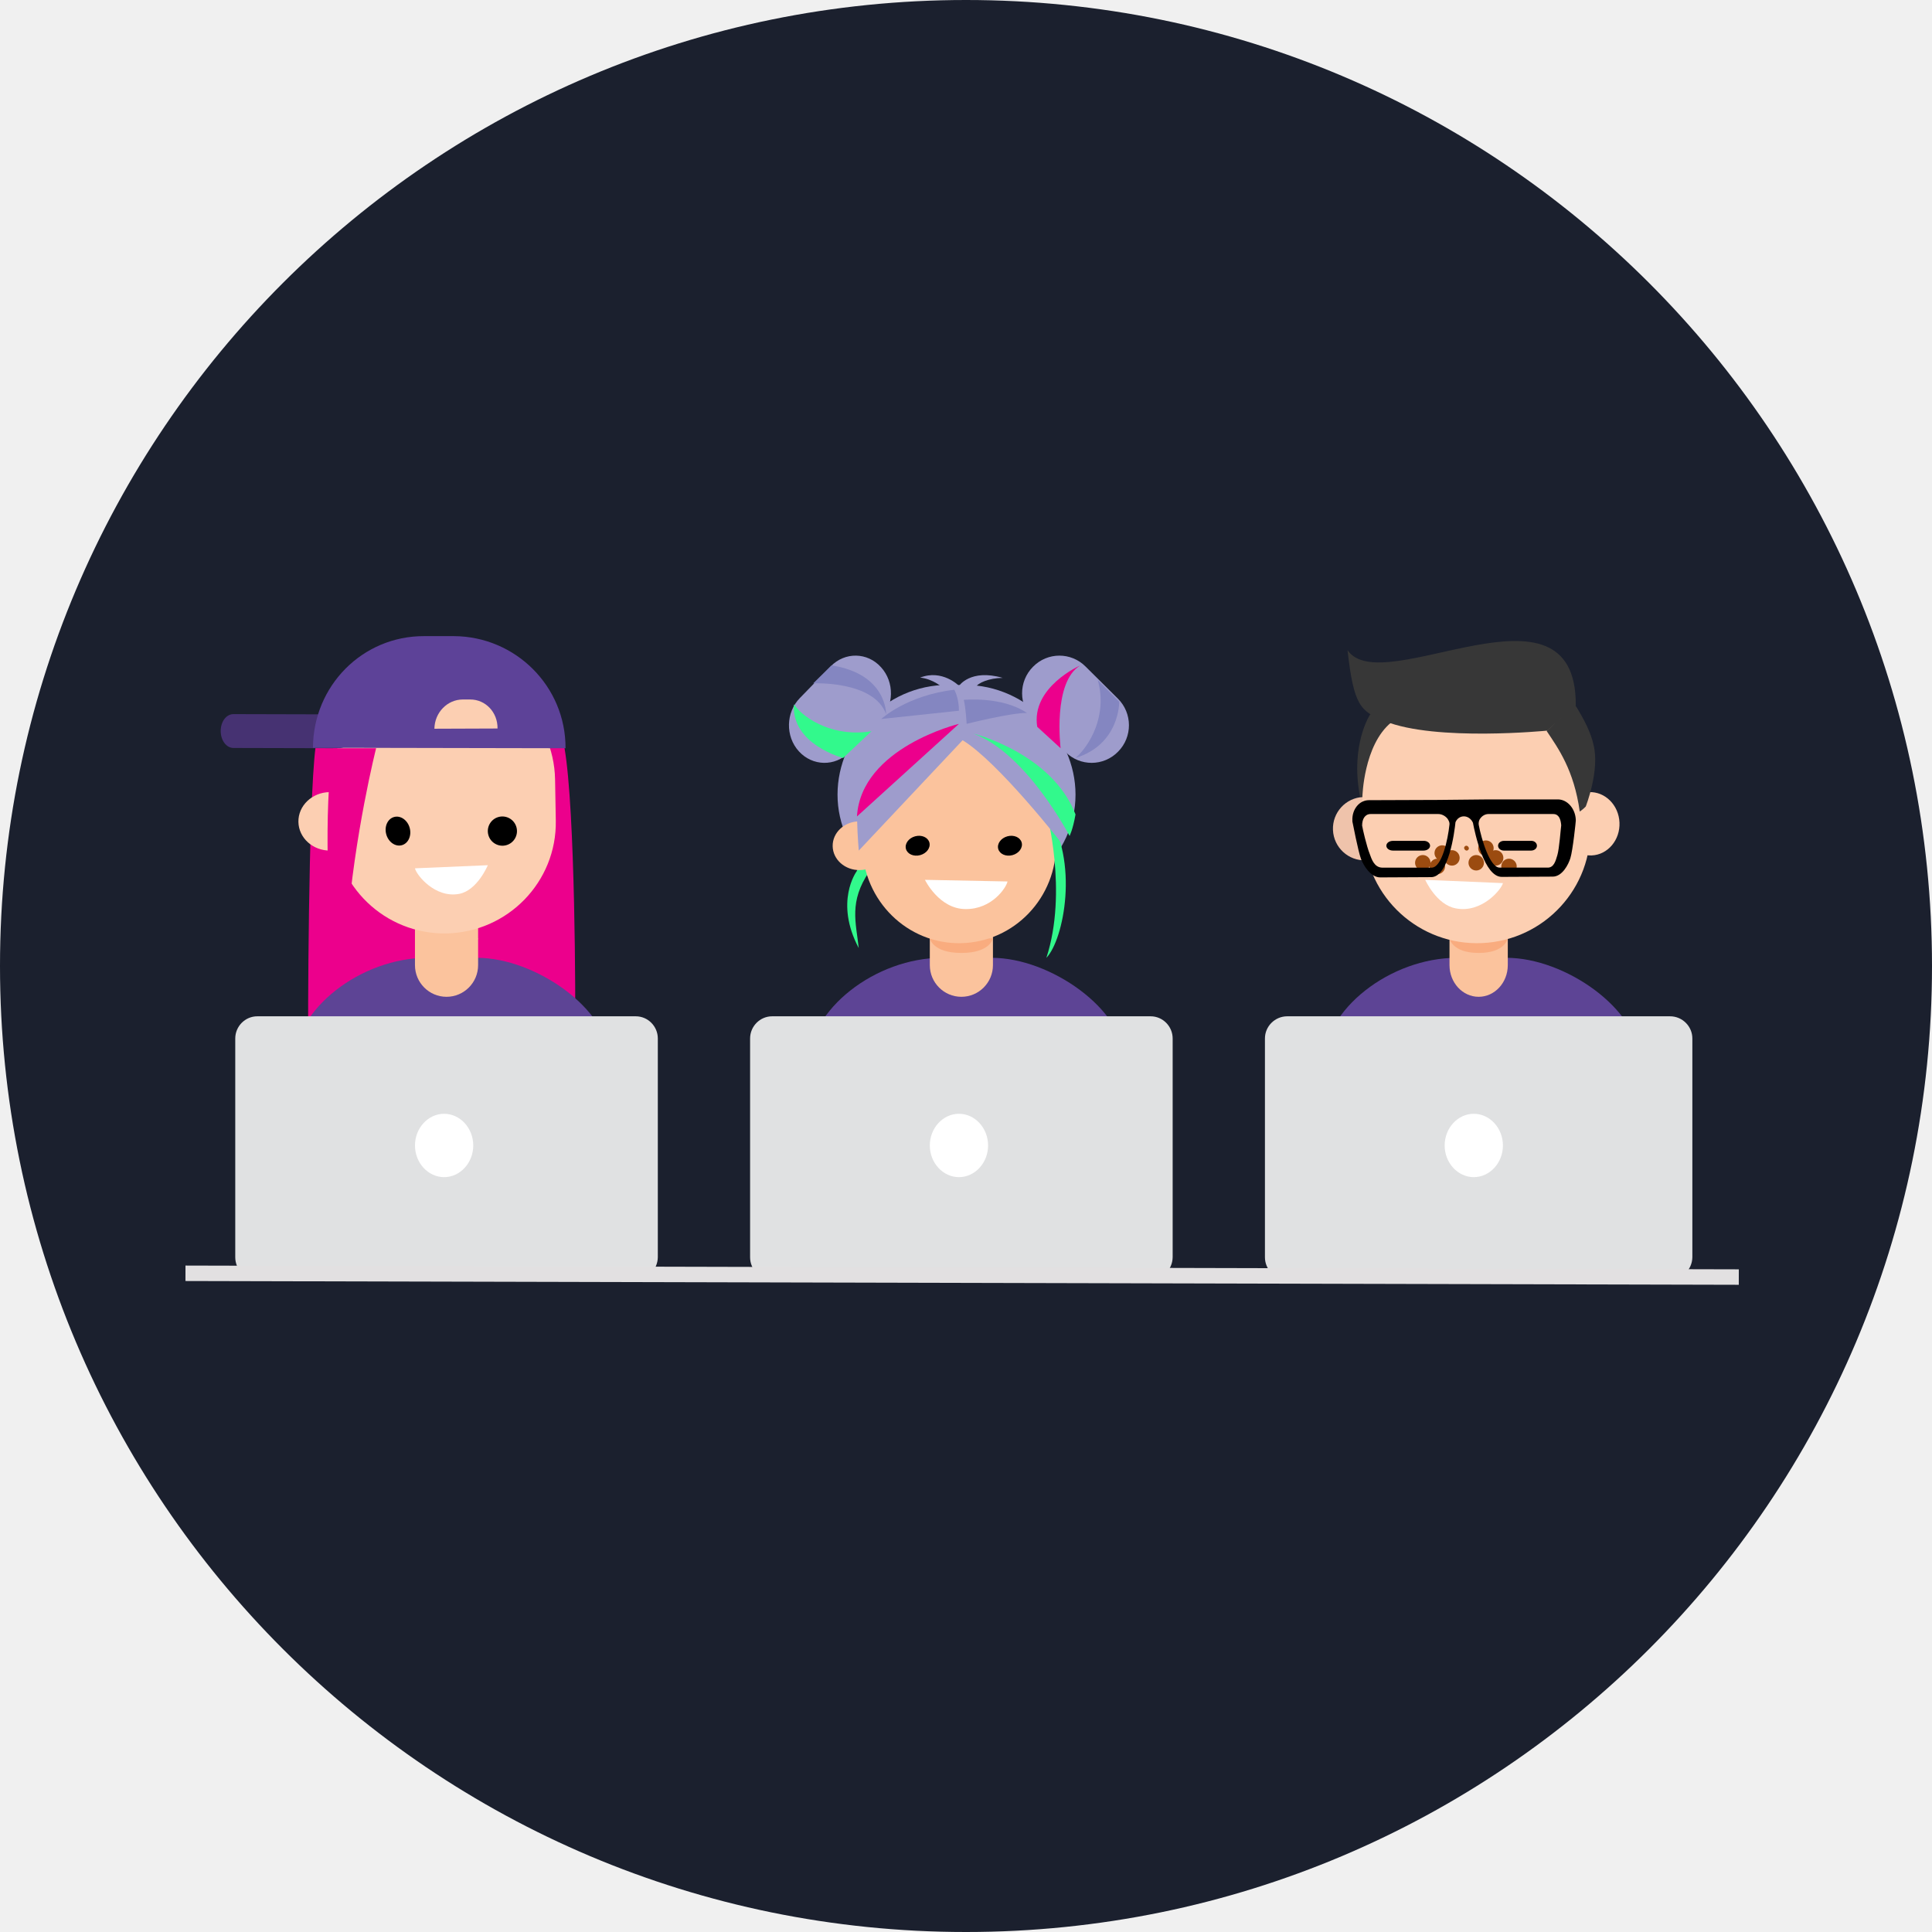
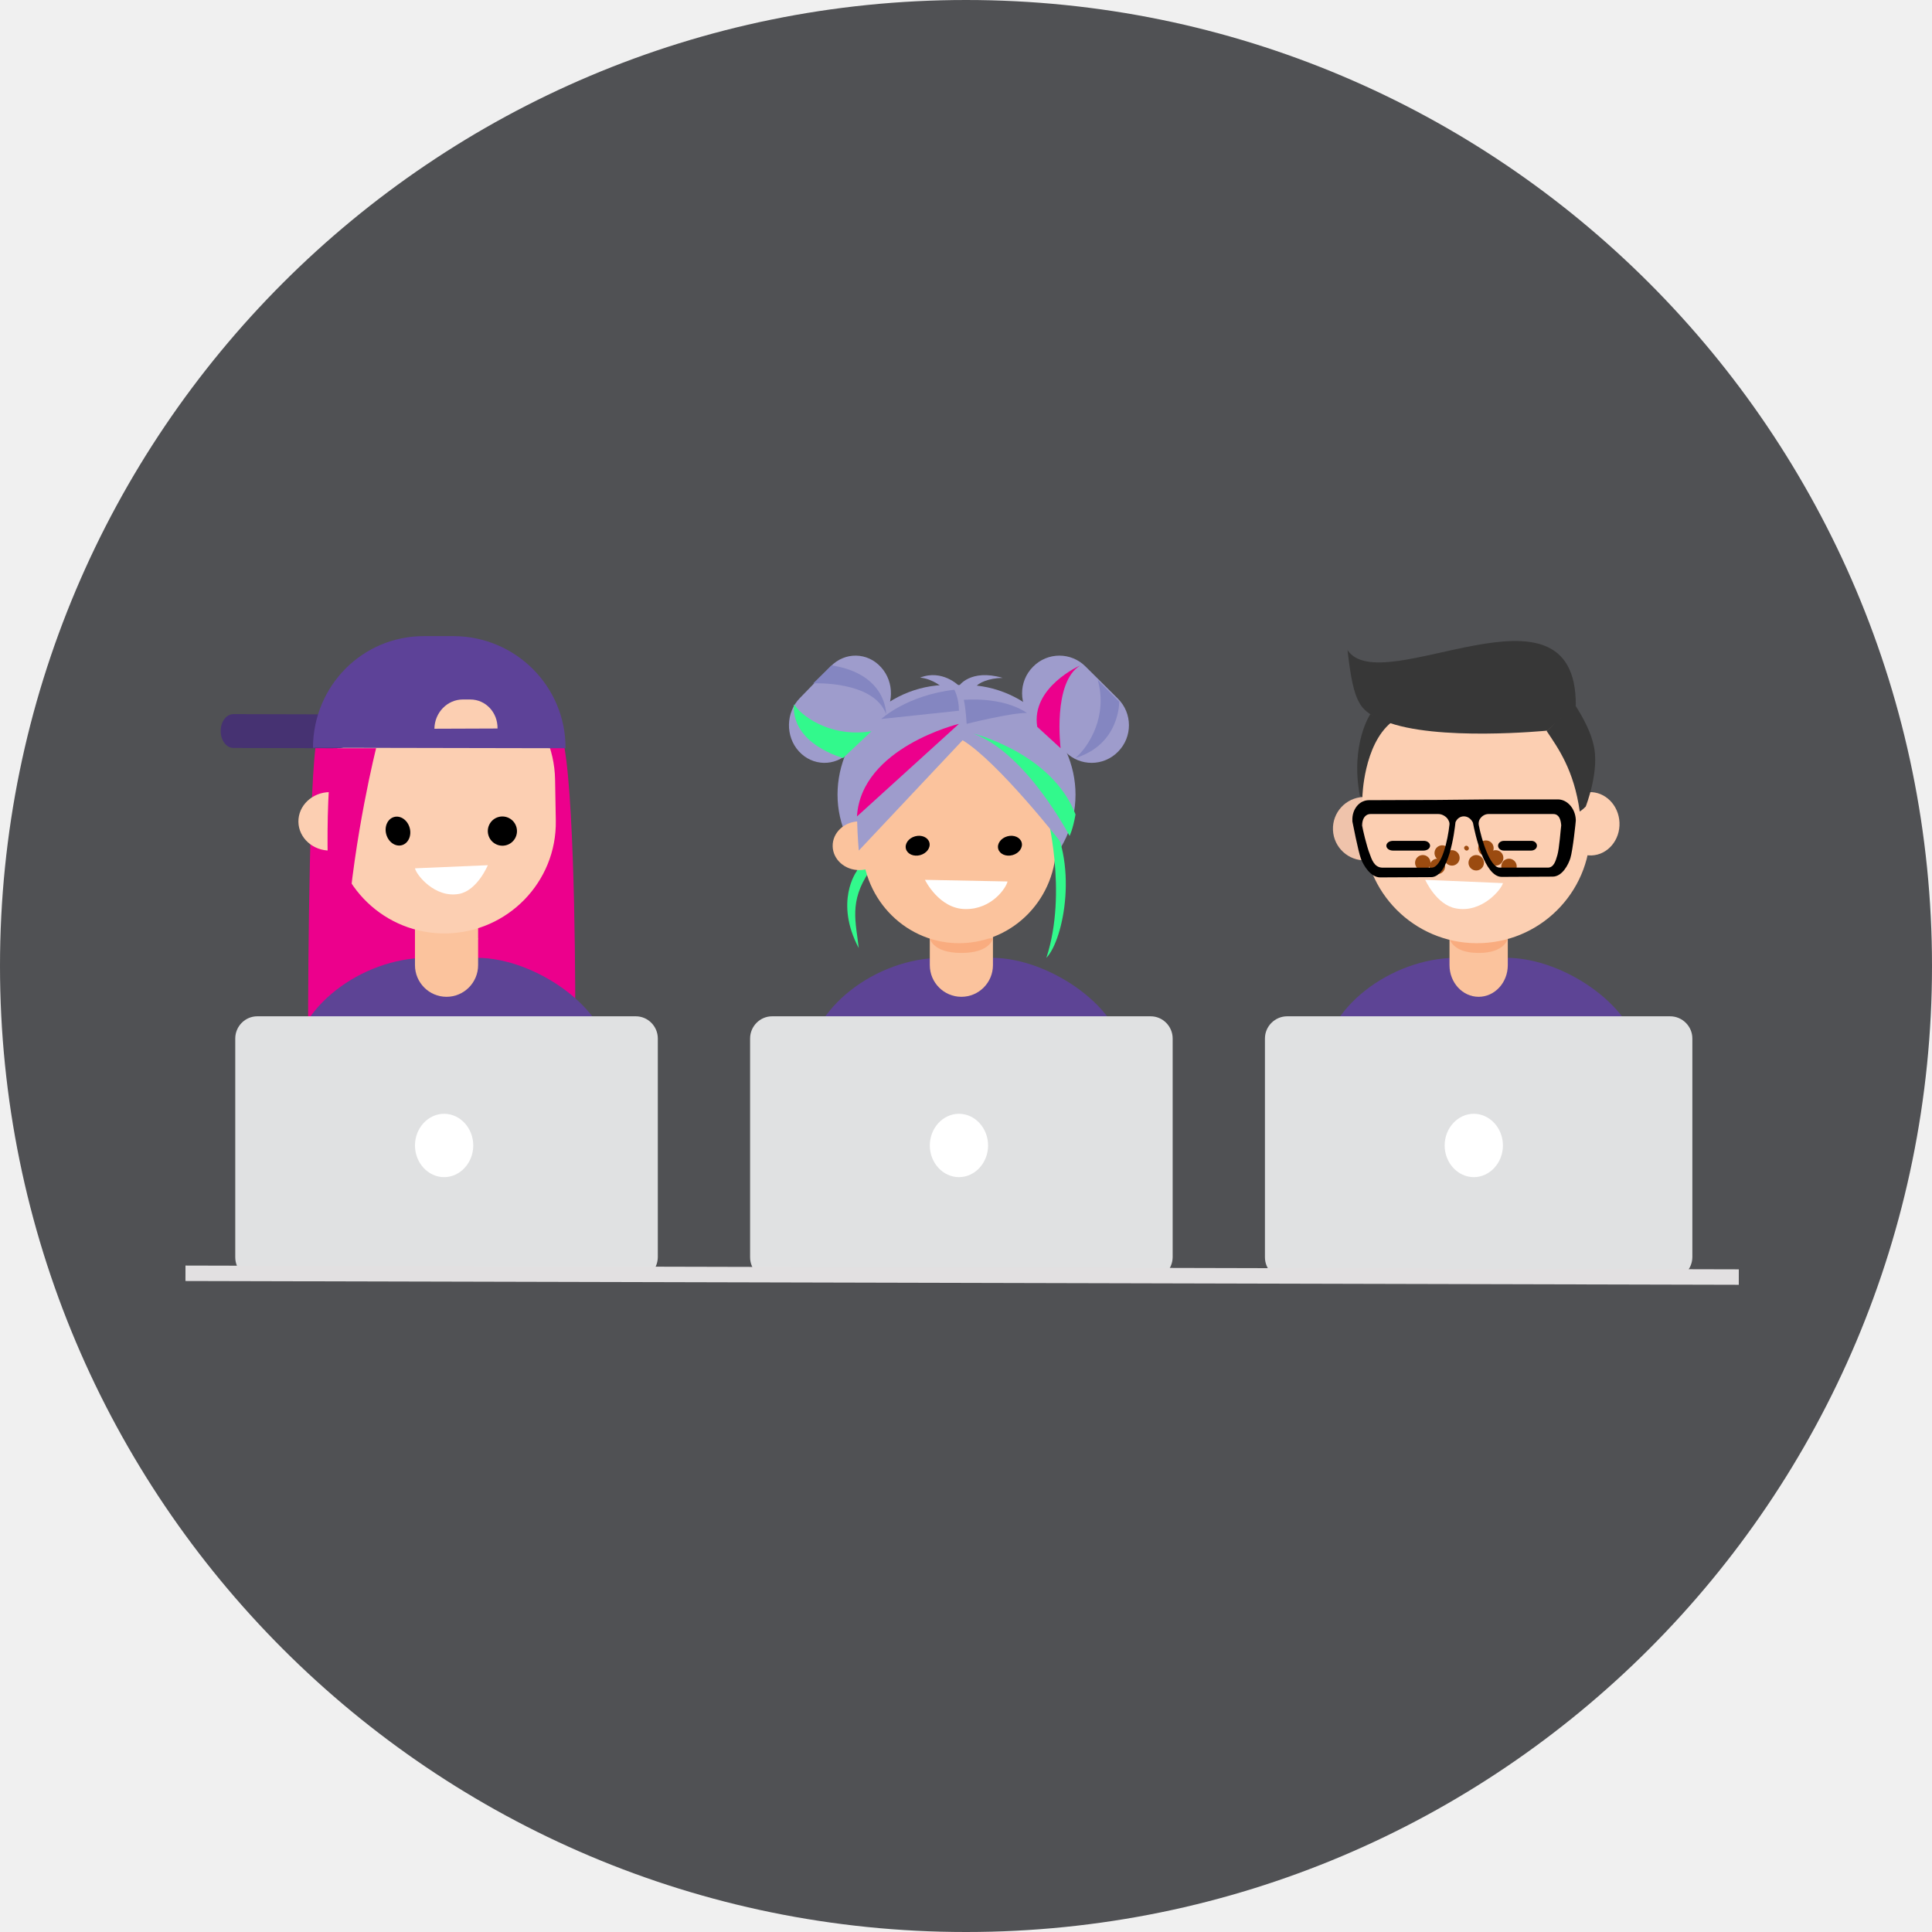
<svg xmlns="http://www.w3.org/2000/svg" width="250px" height="250px" viewBox="0 0 250 250" version="1.1">
  <g id="share" stroke="none" stroke-width="1" fill="none" fill-rule="evenodd">
-     <g id="feature-4">
-       <circle id="Oval" fill="#1B202E" cx="125" cy="125" r="125" />
+     <g id="feature-5-dark">
+       <circle id="Oval" fill-opacity="0.8" fill="#282A2D" fill-rule="nonzero" cx="125" cy="125" r="125" />
      <g id="OBJECTS" transform="translate(24, 82)">
        <g id="Group" transform="translate(3.770942, 0)" fill-rule="nonzero">
          <g transform="translate(0.786344, 0)">
            <g>
              <path d="M44.481,14.749 C43.445,8.858 39.301,2.936 29.821,2.239 L29.821,2.207 C29.821,2.207 29.664,2.207 29.569,2.207 C29.255,2.207 28.91,2.207 28.596,2.207 C28.282,2.207 28,2.207 27.686,2.207 C27.592,2.207 27.529,2.207 27.529,2.207 L27.529,2.239 C16.887,2.968 13.12,8.035 12.272,14.686 C11.33,22.16 11.267,50.981 11.33,54.18 C12.303,59.184 14.564,59.786 17.64,62.89 C20.685,65.962 24.547,67.799 28.753,67.799 C32.834,67.799 35.691,61.876 38.705,58.931 C41.593,56.112 44.732,56.429 45.862,51.9 C45.925,47.846 45.894,22.794 44.481,14.749 Z" id="Hair" fill="#EC008C" />
              <path d="M50.279,60.861 L9.427,60.167 L9.427,55.776 C9.427,48.606 18.161,41.941 26.707,41.941 L33.156,41.941 C40.763,41.941 50.248,48.669 50.248,55.018 L50.248,60.861 L50.279,60.861 Z" id="Path" fill="#5D4495" />
-               <g transform="translate(25.13962, 33.42649)" id="Path">
+               <g id="Path" transform="translate(25.13962, 33.42649)">
                <path d="M0,5.992 C0,5.992 0.327,7.884 4.085,7.884 C7.844,7.884 8.17,5.992 8.17,5.992 L0,5.992 Z" fill="#F9AC7F" />
                <path d="M6.438,0.315 L1.732,0.315 C0.784,0.315 0,1.102 0,2.053 L0,9.462 C0,11.724 1.83,13.56 4.085,13.56 C6.34,13.56 8.17,11.724 8.17,9.462 L8.17,2.053 C8.17,1.102 7.386,0.315 6.438,0.315 Z" fill="#FBC39D" />
              </g>
              <g>
                <g id="Girl_2_">
                  <g id="Group" transform="translate(9.427356, 4.41482)" fill="#FCCFB2">
                    <path d="M33.937,19.785 C34.063,27.692 27.738,34.213 19.768,34.371 L19.768,34.371 C11.83,34.497 5.283,28.196 5.125,20.258 L5.03,14.903 C4.903,6.996 11.229,0.475 19.199,0.317 L19.199,0.317 C27.137,0.191 33.684,6.492 33.842,14.43 L33.937,19.785 Z" id="Path" />
                    <ellipse id="Oval" transform="translate(4.713678, 19.86669) rotate(-0.942613) translate(-4.713678, -19.86669) " cx="4.714" cy="19.867" rx="4.085" ry="3.784" />
                  </g>
                  <g id="Group">
                    <path d="M0,12.597 C0,13.794 0.73,14.787 1.649,14.787 L15.32,14.821 C16.24,14.821 16.969,13.863 16.969,12.631 L16.969,12.631 C16.969,11.433 16.24,10.441 15.32,10.441 L1.649,10.406 C0.73,10.406 0,11.365 0,12.597 L0,12.597 Z" id="Path" fill="#463272" />
                    <path d="M44.623,14.821 C44.655,6.819 38.157,0.347 30.161,0.315 L26.339,0.315 C18.344,0.284 11.973,6.755 11.941,14.757 L44.623,14.821 Z" id="Path" fill="#5D4298" />
                    <path d="M27.654,12.298 L35.824,12.268 L35.824,12.268 C35.854,10.176 34.275,8.514 32.3,8.514 L31.329,8.514 C29.324,8.514 27.684,10.206 27.654,12.298 L27.654,12.298 Z" id="Path" fill="#FCCFB2" />
                  </g>
                  <path d="M20.112,14.821 C20.112,14.821 17.284,25.99 16.362,38.157 L14.179,37.813 C14.179,37.813 13.165,22.589 14.579,14.821 L20.112,14.821 Z" id="Path" fill="#EC008C" />
                </g>
                <g transform="translate(20.74018, 22.70479)">
-                   <g fill="#000000" id="Oval">
+                   <g id="Oval" fill="#000000">
                    <ellipse transform="translate(15.71226, 2.838099) rotate(164.5921) translate(-15.71226, -2.838099) " cx="15.712" cy="2.838" rx="1.886" ry="1.892" />
-                     <ellipse transform="translate(2.199716, 2.838099) rotate(164.5906) translate(-2.199716, -2.838099) " cx="2.2" cy="2.838" rx="1.572" ry="1.892" />
+                     <ellipse transform="translate(2.199716, 2.8381) rotate(164.5906) translate(-2.199716, -2.8381) " cx="2.2" cy="2.838" rx="1.572" ry="1.892" />
                  </g>
                  <path d="M4.399,7.654 L13.827,7.253 C13.827,7.253 12.484,10.493 10.135,10.96 C6.962,11.562 4.552,8.455 4.399,7.654 Z" id="Path" fill="#FFFFFF" />
                </g>
              </g>
            </g>
            <path d="M53.685,83.566 L4.734,83.566 C3.169,83.566 1.885,82.273 1.885,80.697 L1.885,52.379 C1.885,50.802 3.169,49.509 4.734,49.509 L53.716,49.509 C55.281,49.509 56.564,50.802 56.564,52.379 L56.564,80.697 C56.533,82.305 55.25,83.566 53.685,83.566 Z" id="Path" fill="#E0E1E2" />
            <path d="M28.911,70.322 C26.84,70.322 25.14,68.474 25.14,66.222 C25.14,63.971 26.84,62.123 28.911,62.123 C30.981,62.123 32.682,63.971 32.682,66.222 C32.682,68.474 30.981,70.322 28.911,70.322 Z" id="Path" fill="#FFFFFF" />
            <path d="M116.899,60.861 L76.047,60.167 L76.047,55.776 C76.047,48.606 84.781,41.941 93.327,41.941 L99.776,41.941 C107.383,41.941 116.868,48.669 116.868,55.018 L116.868,60.861 L116.899,60.861 Z" id="Path" fill="#5D4495" />
            <path d="M98.198,33.742 L93.492,33.742 C92.544,33.742 91.76,34.529 91.76,35.479 L91.76,42.888 C91.76,45.15 93.59,46.986 95.845,46.986 C98.1,46.986 99.93,45.15 99.93,42.888 L99.93,35.479 C99.93,34.529 99.146,33.742 98.198,33.742 Z" id="Path" fill="#FBC39D" />
            <path d="M91.76,39.418 C91.76,39.418 92.086,41.31 95.845,41.31 C99.603,41.31 99.93,39.418 99.93,39.418 L91.76,39.418 Z" id="Path" fill="#F9AC7F" />
            <path d="M120.305,83.566 L71.354,83.566 C69.789,83.566 68.505,82.273 68.505,80.697 L68.505,52.379 C68.505,50.802 69.789,49.509 71.354,49.509 L120.336,49.509 C121.901,49.509 123.184,50.802 123.184,52.379 L123.184,80.697 C123.153,82.305 121.87,83.566 120.305,83.566 Z" id="Path" fill="#E0E1E2" />
            <path d="M95.531,70.322 C93.46,70.322 91.76,68.474 91.76,66.222 C91.76,63.971 93.46,62.123 95.531,62.123 C97.601,62.123 99.301,63.971 99.301,66.222 C99.301,68.474 97.601,70.322 95.531,70.322 Z" id="Path" fill="#FFFFFF" />
            <g transform="translate(73.53338, 2.522754)">
              <path d="M37.081,18.302 C37.081,26.151 30.192,32.48 21.683,32.48 C13.173,32.48 6.285,26.119 6.285,18.302 C6.285,10.547 12.955,3.648 21.434,4.123 C21.527,4.123 21.621,4.123 21.714,4.123 C21.776,4.123 21.87,4.123 21.932,4.123 C30.317,3.68 37.081,10.547 37.081,18.302 Z" id="Path" fill="#9E9CCC" />
              <path d="M8.744,28.25 C8.744,28.25 5.858,32.169 9.029,38.157 C8.681,34.854 7.729,32.169 10.393,28.25 C13.025,24.33 9.22,26.922 8.744,28.25 Z" id="Path" fill="#32F98C" />
              <g transform="translate(5.027923, 6.937574)">
-                 <g id="Group" fill="#FBC39D">
+                 <g fill="#FBC39D">
                  <path d="M29.537,17.627 C29.661,24.659 24.144,30.46 17.202,30.586 L17.202,30.586 C10.29,30.712 4.587,25.1 4.463,18.037 L4.401,13.276 C4.278,6.245 9.794,0.444 16.737,0.317 L16.737,0.317 C23.648,0.191 29.351,5.804 29.475,12.866 L29.537,17.627 Z" id="Path" />
                  <ellipse id="Oval" transform="translate(4.085188, 17.97462) rotate(-0.942001) translate(-4.085188, -17.97462) " cx="4.085" cy="17.975" rx="3.457" ry="3.153" />
                </g>
                <g transform="translate(9.427356, 15.76721)">
                  <path d="M13.827,6.834 L3.142,6.622 C3.142,6.622 4.969,10.406 8.409,10.406 C11.818,10.436 13.675,7.621 13.827,6.834 Z" id="Path" fill="#FFFFFF" />
                  <ellipse id="Oval" fill="#000000" transform="translate(14.14103, 2.20741) rotate(164.5921) translate(-14.14103, -2.20741) " cx="14.141" cy="2.207" rx="1.572" ry="1.261" />
                  <ellipse id="Oval" fill="#000000" transform="translate(2.199716, 2.20741) rotate(164.5906) translate(-2.199716, -2.20741) " cx="2.2" cy="2.207" rx="1.572" ry="1.261" />
                </g>
              </g>
              <g id="Path">
                <path d="M11.914,1.817 C13.676,3.749 13.615,6.84 11.793,8.708 L7.784,12.829 C5.961,14.697 3.046,14.632 1.284,12.7 L1.284,12.7 C-0.477,10.768 -0.417,7.677 1.406,5.81 C2.408,4.78 4.412,2.719 5.415,1.688 C7.237,-0.179 10.153,-0.147 11.914,1.817 L11.914,1.817 Z" fill="#9E9CCC" />
                <path d="M31.573,1.764 C33.451,-0.162 36.508,-0.162 38.386,1.732 C39.437,2.759 41.507,4.845 42.558,5.873 C44.468,7.767 44.468,10.848 42.589,12.742 L42.589,12.742 C40.711,14.668 37.654,14.668 35.775,12.774 L31.604,8.633 C29.694,6.739 29.694,3.658 31.573,1.764 L31.573,1.764 Z" fill="#9E9CCC" />
                <path d="M33.31,20.497 C33.31,20.497 36.113,30.858 33.31,39.418 C35.559,37.112 37.612,26.878 33.31,20.497 Z" fill="#32F98C" />
                <path d="M22.473,11.262 L9.034,25.543 C9.034,25.543 8.878,23.848 8.816,21.557 C8.723,17.225 8.941,10.791 11.248,9.504 C14.741,7.527 22.349,5.361 22.349,5.361 C22.349,5.361 31.485,7.558 33.325,12.015 C35.195,16.472 35.195,24.476 35.195,24.476 C35.195,24.476 27.057,14.055 22.473,11.262 Z" fill="#9E9CCC" />
                <path d="M37.709,1.577 C37.709,1.577 31.297,4.38 32.127,9.526 L35.151,12.298 C35.151,12.268 34.088,3.733 37.709,1.577 Z" fill="#EC008C" />
                <path d="M39.956,3.469 L42.737,6.284 C42.737,6.284 42.831,11.788 37.081,13.56 C38.862,12.01 41.268,8.087 39.956,3.469 Z" fill="#8486C1" />
                <path d="M12.57,7.884 C12.57,7.884 12.695,2.692 5.515,1.577 L3.142,3.902 C3.142,3.902 10.978,3.52 12.57,7.884 Z" fill="#8486C1" />
                <path d="M10.684,10.091 L7.009,13.56 C7.009,13.56 0.293,11.81 0.642,6.622 C2.067,8.654 5.996,10.904 10.684,10.091 Z" fill="#32F98C" />
                <path d="M22.626,6.041 C22.626,6.041 27.546,5.539 30.796,7.734 C28.7,7.703 22.99,9.145 22.99,9.145 C22.99,9.145 22.899,7.201 22.626,6.041 Z" fill="#8486C1" />
                <path d="M23.883,10.406 C23.883,10.406 34.028,12.931 37.081,20.864 C36.742,22.831 36.31,23.651 36.31,23.651 C36.31,23.651 30.79,12.996 23.883,10.406 Z" fill="#32F98C" />
                <path d="M21.997,9.145 C21.997,9.145 9.343,12.196 8.799,21.128 L21.997,9.145 Z" fill="#EC008C" />
                <path d="M21.398,4.73 C21.398,4.73 21.997,5.77 21.997,7.445 L11.941,8.514 C11.941,8.514 15.22,5.452 21.398,4.73 Z" fill="#8486C1" />
                <path d="M21.997,4.241 C21.997,4.241 23.465,1.986 27.654,3.194 C25.88,3.221 24.443,3.838 24.137,4.429 C23.801,4.992 22.395,4.67 21.997,4.241 Z" fill="#9E9CCC" />
                <path d="M21.997,4.22 C21.997,4.22 19.838,2.032 16.969,3.162 C18.623,3.308 20.074,4.511 20.107,4.73 C19.838,4.475 21.997,4.22 21.997,4.22 Z" fill="#9E9CCC" />
              </g>
            </g>
            <path d="M183.519,60.861 L142.667,60.167 L142.667,55.776 C142.667,48.606 151.401,41.941 159.947,41.941 L166.396,41.941 C174.003,41.941 183.488,48.669 183.488,55.018 L183.488,60.861 L183.519,60.861 Z" id="Path" fill="#5D4495" />
            <path d="M164.951,33.742 L160.607,33.742 C159.732,33.742 159.008,34.529 159.008,35.479 L159.008,42.888 C159.008,45.15 160.697,46.986 162.779,46.986 C164.861,46.986 166.55,45.15 166.55,42.888 L166.55,35.479 C166.55,34.529 165.826,33.742 164.951,33.742 Z" id="Path" fill="#FBC39D" />
            <path d="M159.008,39.418 C159.008,39.418 159.31,41.31 162.779,41.31 C166.248,41.31 166.55,39.418 166.55,39.418 L159.008,39.418 Z" id="Path" fill="#F9AC7F" />
            <path d="M187.52,83.566 L138.006,83.566 C136.423,83.566 135.125,82.273 135.125,80.697 L135.125,52.379 C135.125,50.802 136.423,49.509 138.006,49.509 L187.552,49.509 C189.135,49.509 190.433,50.802 190.433,52.379 L190.433,80.697 C190.401,82.305 189.103,83.566 187.52,83.566 Z" id="Path" fill="#E0E1E2" />
            <path d="M162.151,70.322 C160.08,70.322 158.38,68.474 158.38,66.222 C158.38,63.971 160.08,62.123 162.151,62.123 C164.221,62.123 165.921,63.971 165.921,66.222 C165.921,68.474 164.221,70.322 162.151,70.322 Z" id="Path" fill="#FFFFFF" />
            <g transform="translate(143.2958, 0.630689)">
              <g id="Nerd_1_">
                <g id="Head_8_">
                  <g id="Group">
                    <ellipse id="Oval" fill="#EFC3AB" transform="translate(4.713678, 24.59685) rotate(177.5597) translate(-4.713678, -24.59685) " cx="4.714" cy="24.597" rx="4.085" ry="4.099" />
                    <path d="M4.633,25.433 C4.978,33.497 11.815,39.748 19.906,39.405 L19.906,39.405 C27.997,39.061 34.27,32.247 33.925,24.183 L33.705,18.744 C33.58,15.494 33.737,10.899 31.824,8.555 C29.001,5.085 23.262,4.554 18.432,4.773 L18.432,4.773 C10.34,5.117 4.068,11.93 4.413,19.994 L4.633,25.433 Z" id="Path" fill="#FCCFB2" />
                    <ellipse id="Oval" fill="#FCCFB2" transform="translate(33.93848, 23.96617) rotate(177.5613) translate(-33.93848, -23.96617) " cx="33.938" cy="23.966" rx="3.771" ry="4.099" />
                    <path d="M32.566,22.389 C32.566,22.389 33.001,22.094 33.342,21.733 C33.342,21.733 35.205,17.01 34.336,13.697 C34.025,12.221 33.094,10.351 31.914,8.514 L28.282,11.958 C29.772,14.189 31.821,17.01 32.566,22.389 Z" id="Path" fill="#373737" />
                    <path d="M8.17,10.854 L5.467,9.776 C5.467,9.776 2.852,13.658 4.116,20.374 L4.439,20.497 C4.439,20.497 4.586,13.781 8.17,10.854 Z" id="Path" fill="#373737" />
                    <path d="M32.053,8.635 L28.36,11.911 C28.36,11.911 13.966,13.346 7.364,10.694 C4.172,9.415 3.328,8.697 2.514,1.491 C6.926,8.105 32.147,-9.116 32.053,8.635 Z" id="Path" fill="#373737" />
                  </g>
-                   <g id="Group" transform="translate(11.31283, 26.3705)" fill="#9B4B10">
-                     <circle id="Oval" transform="translate(4.713678, 2.010487) rotate(8.847224) translate(-4.713678, -2.010487) " cx="4.714" cy="2.01" r="1" />
-                     <path d="M6.913,0.811 C6.874,0.975 6.717,1.097 6.56,1.057 C6.403,1.016 6.285,0.852 6.285,0.688 C6.324,0.524 6.481,0.401 6.638,0.442 C6.796,0.483 6.913,0.647 6.913,0.811 Z" id="Path" />
-                     <circle id="Oval" transform="translate(7.85613, 2.641175) rotate(8.876413) translate(-7.85613, -2.641175) " cx="7.856" cy="2.641" r="1" />
-                     <circle id="Oval" transform="translate(9.113111, 0.74911) rotate(8.847224) translate(-9.113111, -0.74911) " cx="9.113" cy="0.749" r="1" />
-                     <circle id="Oval" transform="translate(10.37009, 2.010487) rotate(8.870752) translate(-10.37009, -2.010487) " cx="10.37" cy="2.01" r="1" />
-                     <circle id="Oval" transform="translate(12.09844, 3.114192) rotate(8.852886) translate(-12.09844, -3.114192) " cx="12.098" cy="3.114" r="1" />
-                     <circle id="Oval" transform="translate(2.828207, 3.114192) rotate(8.870752) translate(-2.828207, -3.114192) " cx="2.828" cy="3.114" r="1" />
-                     <circle id="Oval" transform="translate(3.456697, 1.379798) rotate(8.858547) translate(-3.456697, -1.379798) " cx="3.457" cy="1.38" r="1" />
-                     <circle id="Oval" transform="translate(0.942736, 2.641175) rotate(8.899056) translate(-0.942736, -2.641175) " cx="0.943" cy="2.641" r="1" />
+                   <g id="Group" transform="translate(10.31283, 25.3705)" fill="#9B4B10">
+                     <circle id="Oval" transform="translate(5.713678, 3.010487) rotate(8.847224) translate(-5.713678, -3.010487) " cx="5.714" cy="3.01" r="1" />
+                     <path d="M7.913,1.811 C7.874,1.975 7.717,2.097 7.56,2.057 C7.403,2.016 7.285,1.852 7.285,1.688 C7.324,1.524 7.481,1.401 7.638,1.442 C7.796,1.483 7.913,1.647 7.913,1.811 Z" id="Path" />
+                     <circle id="Oval" transform="translate(8.85613, 3.641175) rotate(8.876413) translate(-8.85613, -3.641175) " cx="8.856" cy="3.641" r="1" />
+                     <circle id="Oval" transform="translate(10.11311, 1.74911) rotate(8.847224) translate(-10.11311, -1.74911) " cx="10.113" cy="1.749" r="1" />
+                     <circle id="Oval" transform="translate(11.37009, 3.010487) rotate(8.870752) translate(-11.37009, -3.010487) " cx="11.37" cy="3.01" r="1" />
+                     <circle id="Oval" transform="translate(13.09844, 4.114192) rotate(8.852886) translate(-13.09844, -4.114192) " cx="13.098" cy="4.114" r="1" />
+                     <circle id="Oval" transform="translate(3.828207, 4.114192) rotate(8.870752) translate(-3.828207, -4.114192) " cx="3.828" cy="4.114" r="1" />
+                     <circle id="Oval" transform="translate(4.456697, 2.379798) rotate(8.858547) translate(-4.456697, -2.379798) " cx="4.457" cy="2.38" r="1" />
+                     <circle id="Oval" transform="translate(1.942736, 3.641175) rotate(8.899056) translate(-1.942736, -3.641175) " cx="1.943" cy="3.641" r="1" />
                  </g>
                </g>
                <path d="M3.145,23.535 L3.145,23.601 L3.145,23.667 C3.177,23.8 3.878,27.485 4.26,28.514 C4.578,29.344 5.501,30.904 6.743,30.904 L13.333,30.871 C15.625,30.871 16.358,24.995 16.485,23.767 C16.676,23.302 17.09,23.004 17.567,23.004 C18.077,23.004 18.522,23.335 18.745,23.833 C19,25.194 20.21,30.837 22.47,30.837 L29.06,30.804 C30.302,30.804 31.098,29.244 31.353,28.414 C31.671,27.385 32.053,23.701 32.053,23.568 L32.053,23.501 L32.053,23.435 C31.989,22.008 30.971,20.813 29.729,20.813 L20.878,20.813 L20.815,20.813 L14.193,20.879 L5.279,20.912 C4.037,20.912 3.082,22.107 3.145,23.535 Z M19.686,23.288 C19.935,22.932 20.339,22.705 20.744,22.705 L29.141,22.705 C29.857,22.705 30.105,23.353 30.168,24.163 C30.105,24.584 29.919,27.177 29.67,28.019 C29.452,28.732 29.234,29.704 28.333,29.639 L22.206,29.639 C20.93,29.639 19.842,25.945 19.5,24.131 C19.438,23.742 19.562,23.45 19.686,23.288 Z M4.399,24.196 C4.399,23.386 4.757,22.705 5.503,22.705 L14.271,22.705 C14.693,22.705 15.147,22.932 15.44,23.288 C15.569,23.483 15.764,23.775 15.699,24.131 C15.505,25.979 14.725,29.642 13.394,29.642 L6.997,29.642 C5.958,29.61 5.633,28.54 5.374,27.827 C5.016,26.952 4.464,24.617 4.399,24.196 Z" id="Shape" fill="#000000" />
              </g>
              <path d="M22.626,31.644 L12.57,31.219 C12.57,31.219 14.006,34.456 16.528,34.913 C19.88,35.567 22.434,32.461 22.626,31.644 Z" id="Path" fill="#FFFFFF" />
              <path d="M27.025,26.805 C27.025,27.158 26.69,27.435 26.263,27.435 L22.759,27.435 C22.332,27.435 21.997,27.158 21.997,26.805 L21.997,26.805 C21.997,26.452 22.332,26.175 22.759,26.175 L26.263,26.175 C26.69,26.15 27.025,26.452 27.025,26.805 L27.025,26.805 Z" id="Path" fill="#000000" />
              <path d="M13.198,26.805 C13.198,27.158 12.821,27.435 12.341,27.435 L8.399,27.435 C7.919,27.435 7.542,27.158 7.542,26.805 L7.542,26.805 C7.542,26.452 7.919,26.175 8.399,26.175 L12.341,26.175 C12.821,26.15 13.198,26.452 13.198,26.805 L13.198,26.805 Z" id="Path" fill="#000000" />
            </g>
          </g>
        </g>
        <line x1="0" y1="82.763" x2="201" y2="83.251" id="Path" stroke="#E2E0E1" stroke-width="2" />
      </g>
    </g>
  </g>
</svg>
